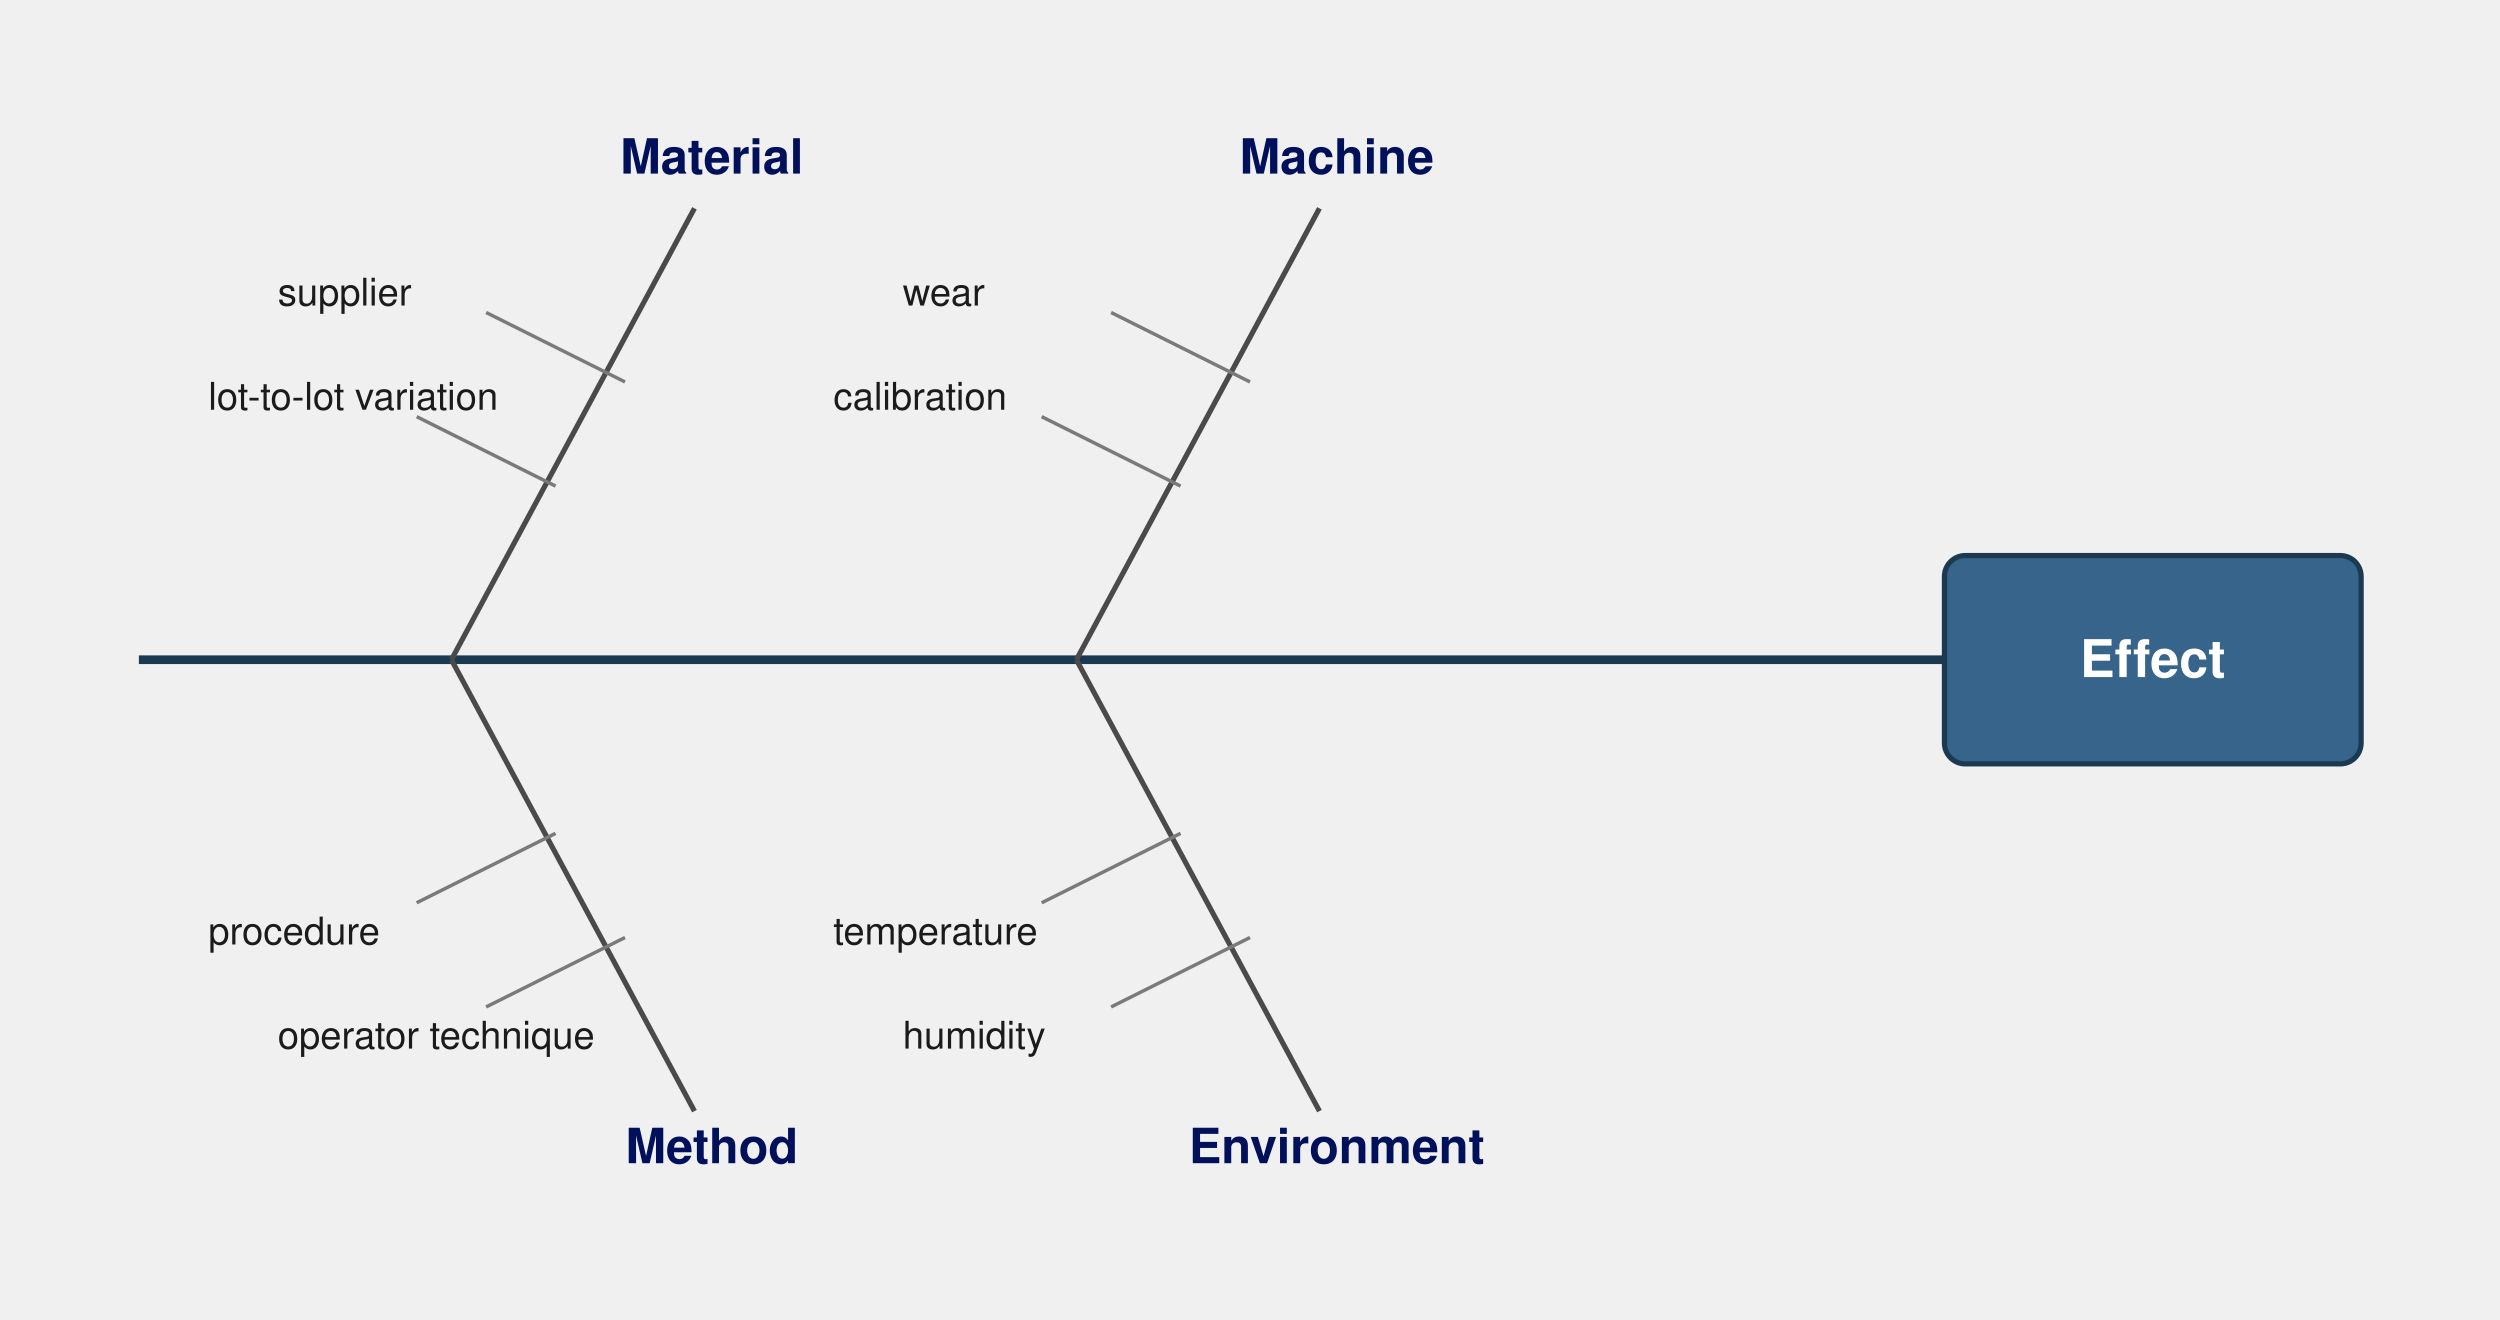
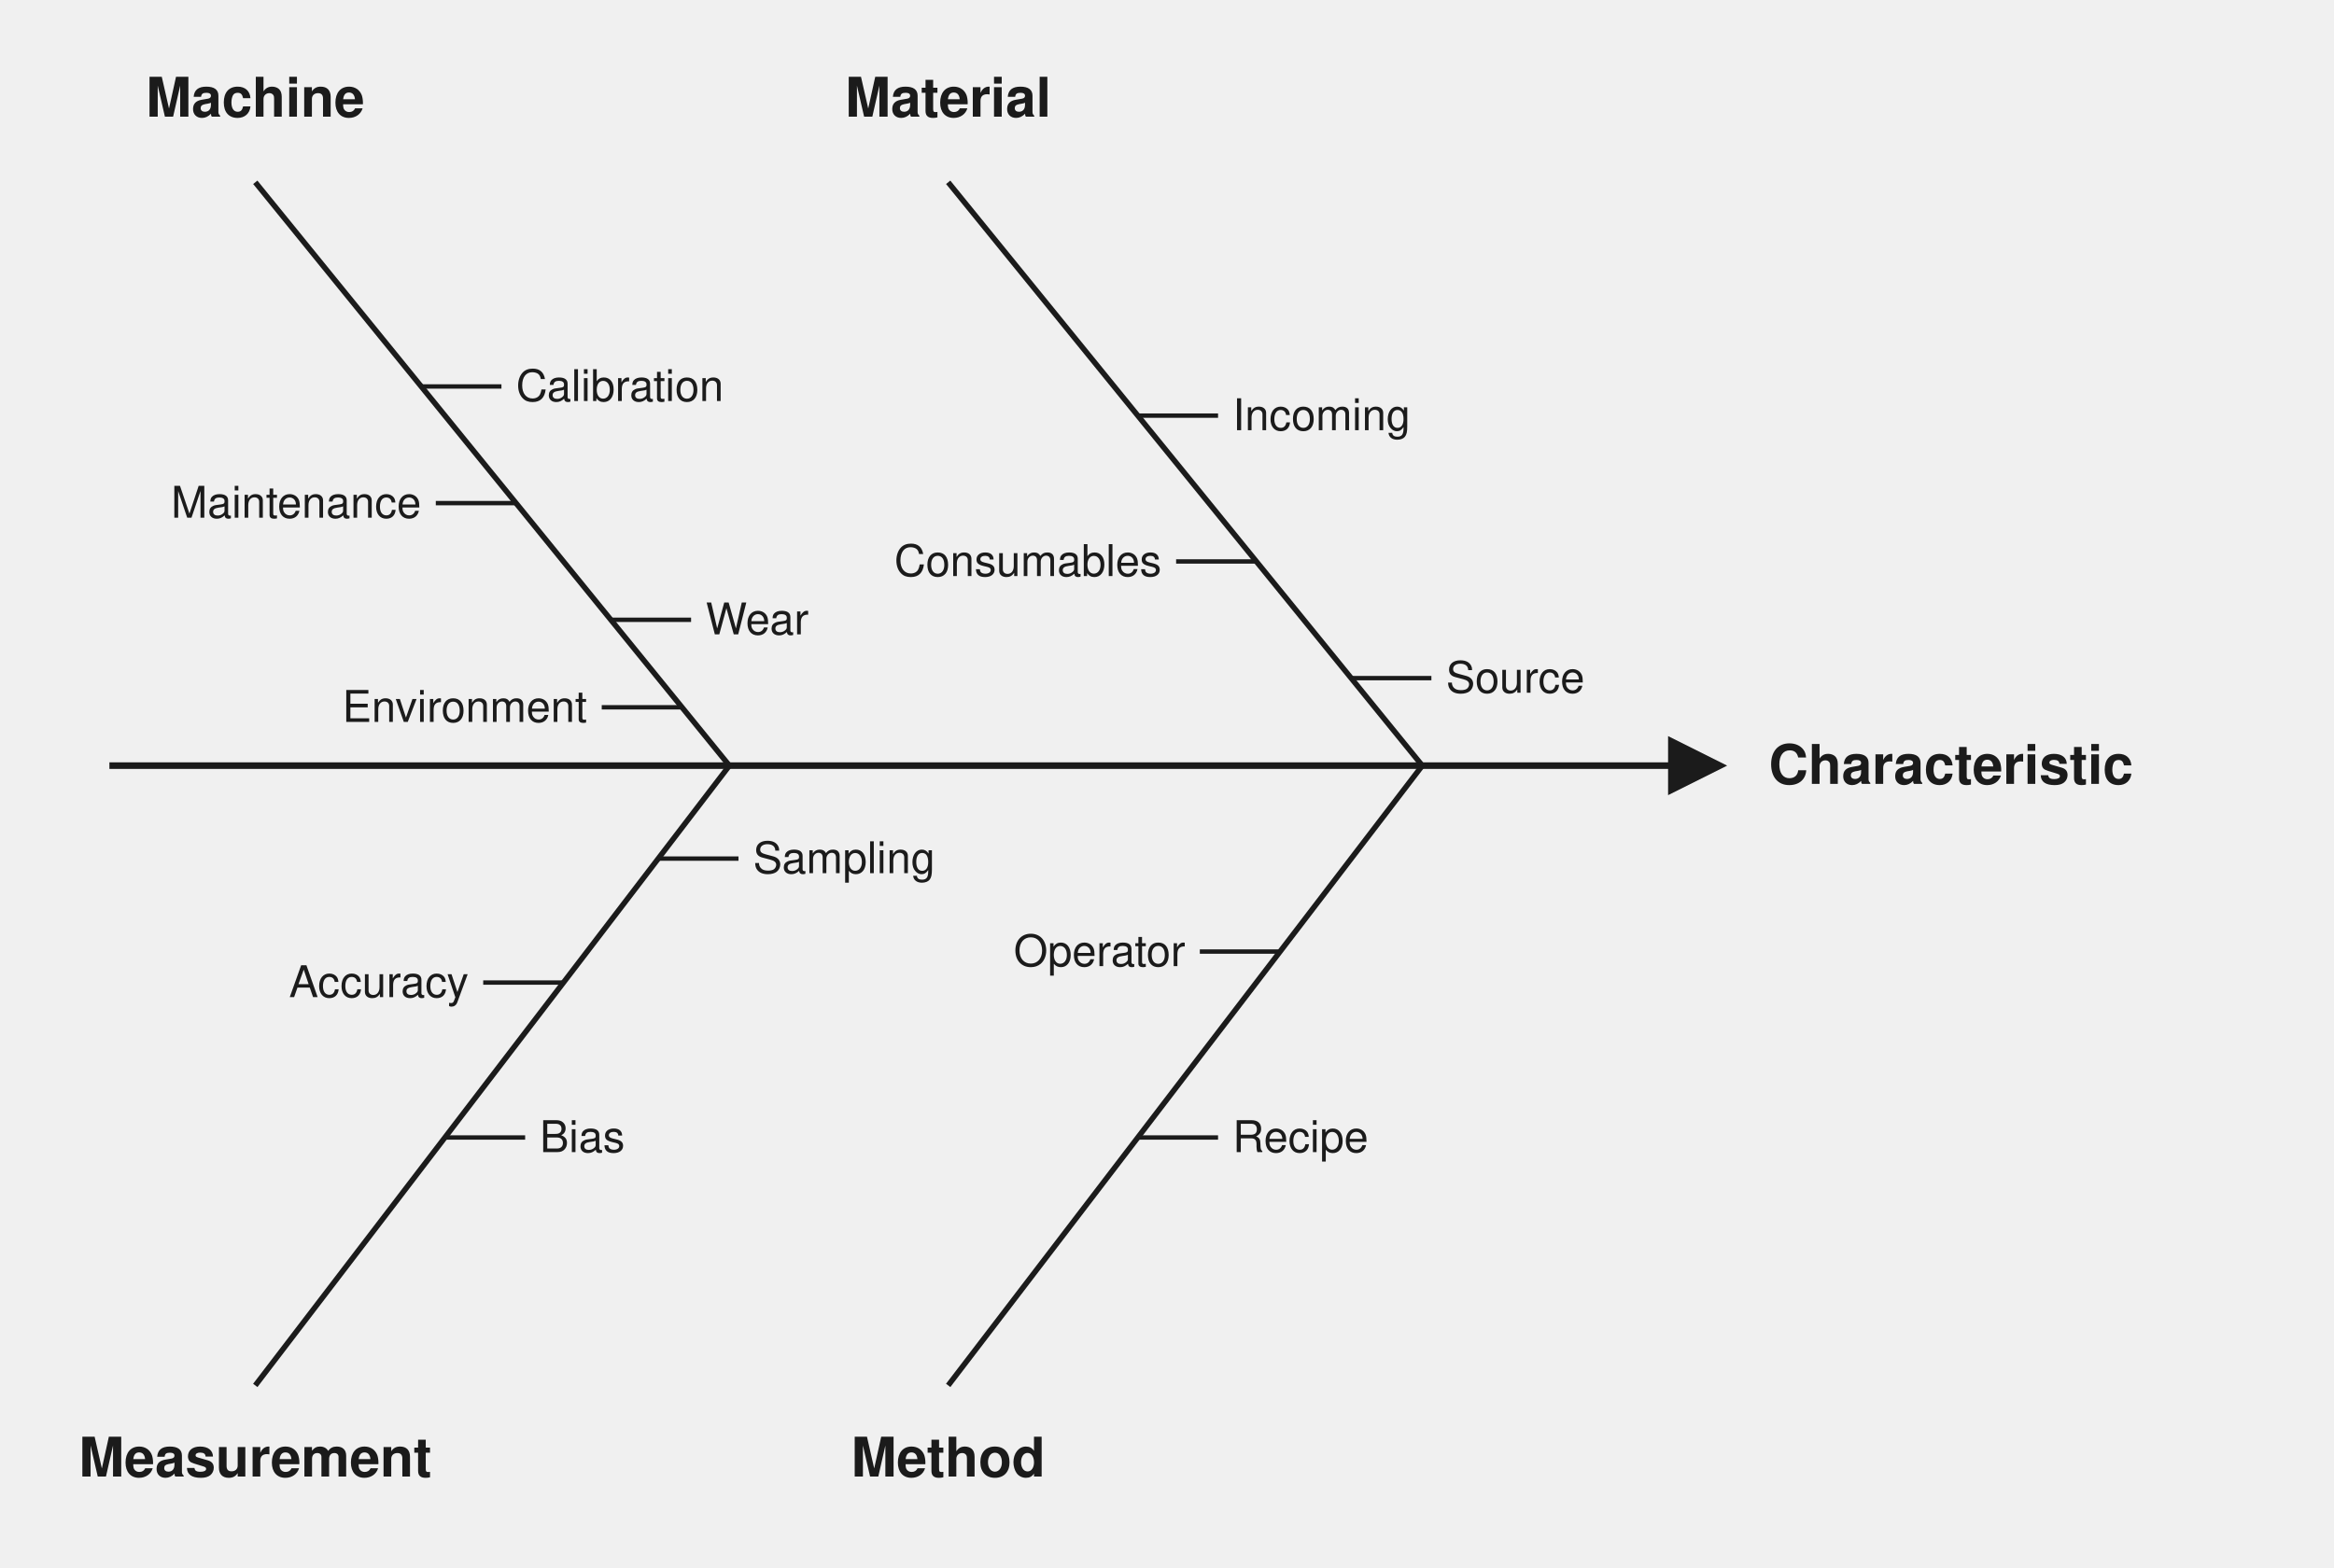
- <svg xmlns="http://www.w3.org/2000/svg" viewBox="0 0 720 380" font-family="Helvetica, Arial, sans-serif">
+ <svg xmlns="http://www.w3.org/2000/svg" viewBox="0 0 640 430" font-family="Helvetica, Arial, sans-serif">
  <style>
-     .spine { stroke: #1B3A52; stroke-width: 2.5; fill: none; }
-     .bone { stroke: #4A4A4A; stroke-width: 1.5; fill: none; }
-     .subbone { stroke: #7A7A7A; stroke-width: 1; fill: none; }
-     .category { font-size: 14px; font-weight: bold; fill: #00105A; text-anchor: middle; }
-     .cause { font-size: 11px; fill: #1B1B1B; }
-     .head { fill: #36648B; stroke: #1B3A52; stroke-width: 1.5; }
-     .head-label { font-size: 15px; font-weight: bold; fill: white; text-anchor: middle; }
+     .spine { stroke: #1B1B1B; stroke-width: 1.8; fill: none; }
+     .bone { stroke: #1B1B1B; stroke-width: 1.5; fill: none; }
+     .tick { stroke: #1B1B1B; stroke-width: 1.2; fill: none; }
+     .category { font-size: 15px; font-weight: bold; fill: #1B1B1B; text-anchor: middle; }
+     .cause-r { font-size: 12px; fill: #1B1B1B; text-anchor: start; }
+     .cause-l { font-size: 12px; fill: #1B1B1B; text-anchor: end; }
+     .head-label { font-size: 15px; font-weight: bold; fill: #1B1B1B; }
  </style>
-   <line class="spine" x1="40" y1="190" x2="560" y2="190" />
-   <rect class="head" x="560" y="160" width="120" height="60" rx="6" />
-   <text class="head-label" x="620" y="195">Effect</text>
-   <line class="bone" x1="130" y1="190" x2="200" y2="60" />
-   <text class="category" x="205" y="50">Material</text>
-   <line class="subbone" x1="160" y1="140" x2="120" y2="120" />
-   <text class="cause" x="60" y="118">lot-to-lot variation</text>
-   <line class="subbone" x1="180" y1="110" x2="140" y2="90" />
-   <text class="cause" x="80" y="88">supplier</text>
-   <line class="bone" x1="310" y1="190" x2="380" y2="60" />
-   <text class="category" x="385" y="50">Machine</text>
-   <line class="subbone" x1="340" y1="140" x2="300" y2="120" />
-   <text class="cause" x="240" y="118">calibration</text>
-   <line class="subbone" x1="360" y1="110" x2="320" y2="90" />
-   <text class="cause" x="260" y="88">wear</text>
-   <line class="bone" x1="130" y1="190" x2="200" y2="320" />
-   <text class="category" x="205" y="335">Method</text>
-   <line class="subbone" x1="160" y1="240" x2="120" y2="260" />
-   <text class="cause" x="60" y="272">procedure</text>
-   <line class="subbone" x1="180" y1="270" x2="140" y2="290" />
-   <text class="cause" x="80" y="302">operator technique</text>
-   <line class="bone" x1="310" y1="190" x2="380" y2="320" />
-   <text class="category" x="385" y="335">Environment</text>
-   <line class="subbone" x1="340" y1="240" x2="300" y2="260" />
-   <text class="cause" x="240" y="272">temperature</text>
-   <line class="subbone" x1="360" y1="270" x2="320" y2="290" />
-   <text class="cause" x="260" y="302">humidity</text>
+   <defs>
+     <marker id="arrowhead" markerWidth="9" markerHeight="9" refX="7" refY="4.5" orient="auto">
+       <path d="M0,0 L9,4.5 L0,9 Z" fill="#1B1B1B" />
+     </marker>
+   </defs>
+   <line class="spine" x1="30" y1="210" x2="470" y2="210" marker-end="url(#arrowhead)" />
+   <text class="head-label" x="485" y="215">Characteristic</text>
+   <text class="category" x="70" y="32">Machine</text>
+   <line class="bone" x1="70" y1="50" x2="200" y2="210" />
+   <line class="tick" x1="115.5" y1="106" x2="137.5" y2="106" />
+   <text class="cause-r" x="141.5" y="110">Calibration</text>
+   <line class="tick" x1="119.5" y1="138" x2="141.5" y2="138" />
+   <text class="cause-l" x="115.5" y="142">Maintenance</text>
+   <line class="tick" x1="167.5" y1="170" x2="189.5" y2="170" />
+   <text class="cause-r" x="193.5" y="174">Wear</text>
+   <line class="tick" x1="165" y1="194" x2="187" y2="194" />
+   <text class="cause-l" x="161" y="198">Environment</text>
+   <text class="category" x="260" y="32">Material</text>
+   <line class="bone" x1="260" y1="50" x2="390" y2="210" />
+   <line class="tick" x1="312" y1="114" x2="334" y2="114" />
+   <text class="cause-r" x="338" y="118">Incoming</text>
+   <line class="tick" x1="322.5" y1="154" x2="344.5" y2="154" />
+   <text class="cause-l" x="318.5" y="158">Consumables</text>
+   <line class="tick" x1="370.5" y1="186" x2="392.5" y2="186" />
+   <text class="cause-r" x="396.5" y="190">Source</text>
+   <text class="category" x="70" y="405">Measurement</text>
+   <line class="bone" x1="70" y1="380" x2="200" y2="210" />
+   <line class="tick" x1="122" y1="312" x2="144" y2="312" />
+   <text class="cause-r" x="148" y="316">Bias</text>
+   <line class="tick" x1="132.5" y1="269.5" x2="154.5" y2="269.5" />
+   <text class="cause-l" x="128.5" y="273.5">Accuracy</text>
+   <line class="tick" x1="180.5" y1="235.5" x2="202.5" y2="235.5" />
+   <text class="cause-r" x="206.5" y="239.5">Sampling</text>
+   <text class="category" x="260" y="405">Method</text>
+   <line class="bone" x1="260" y1="380" x2="390" y2="210" />
+   <line class="tick" x1="312" y1="312" x2="334" y2="312" />
+   <text class="cause-r" x="338" y="316">Recipe</text>
+   <line class="tick" x1="329" y1="261" x2="351" y2="261" />
+   <text class="cause-l" x="325" y="265">Operator</text>
</svg>
